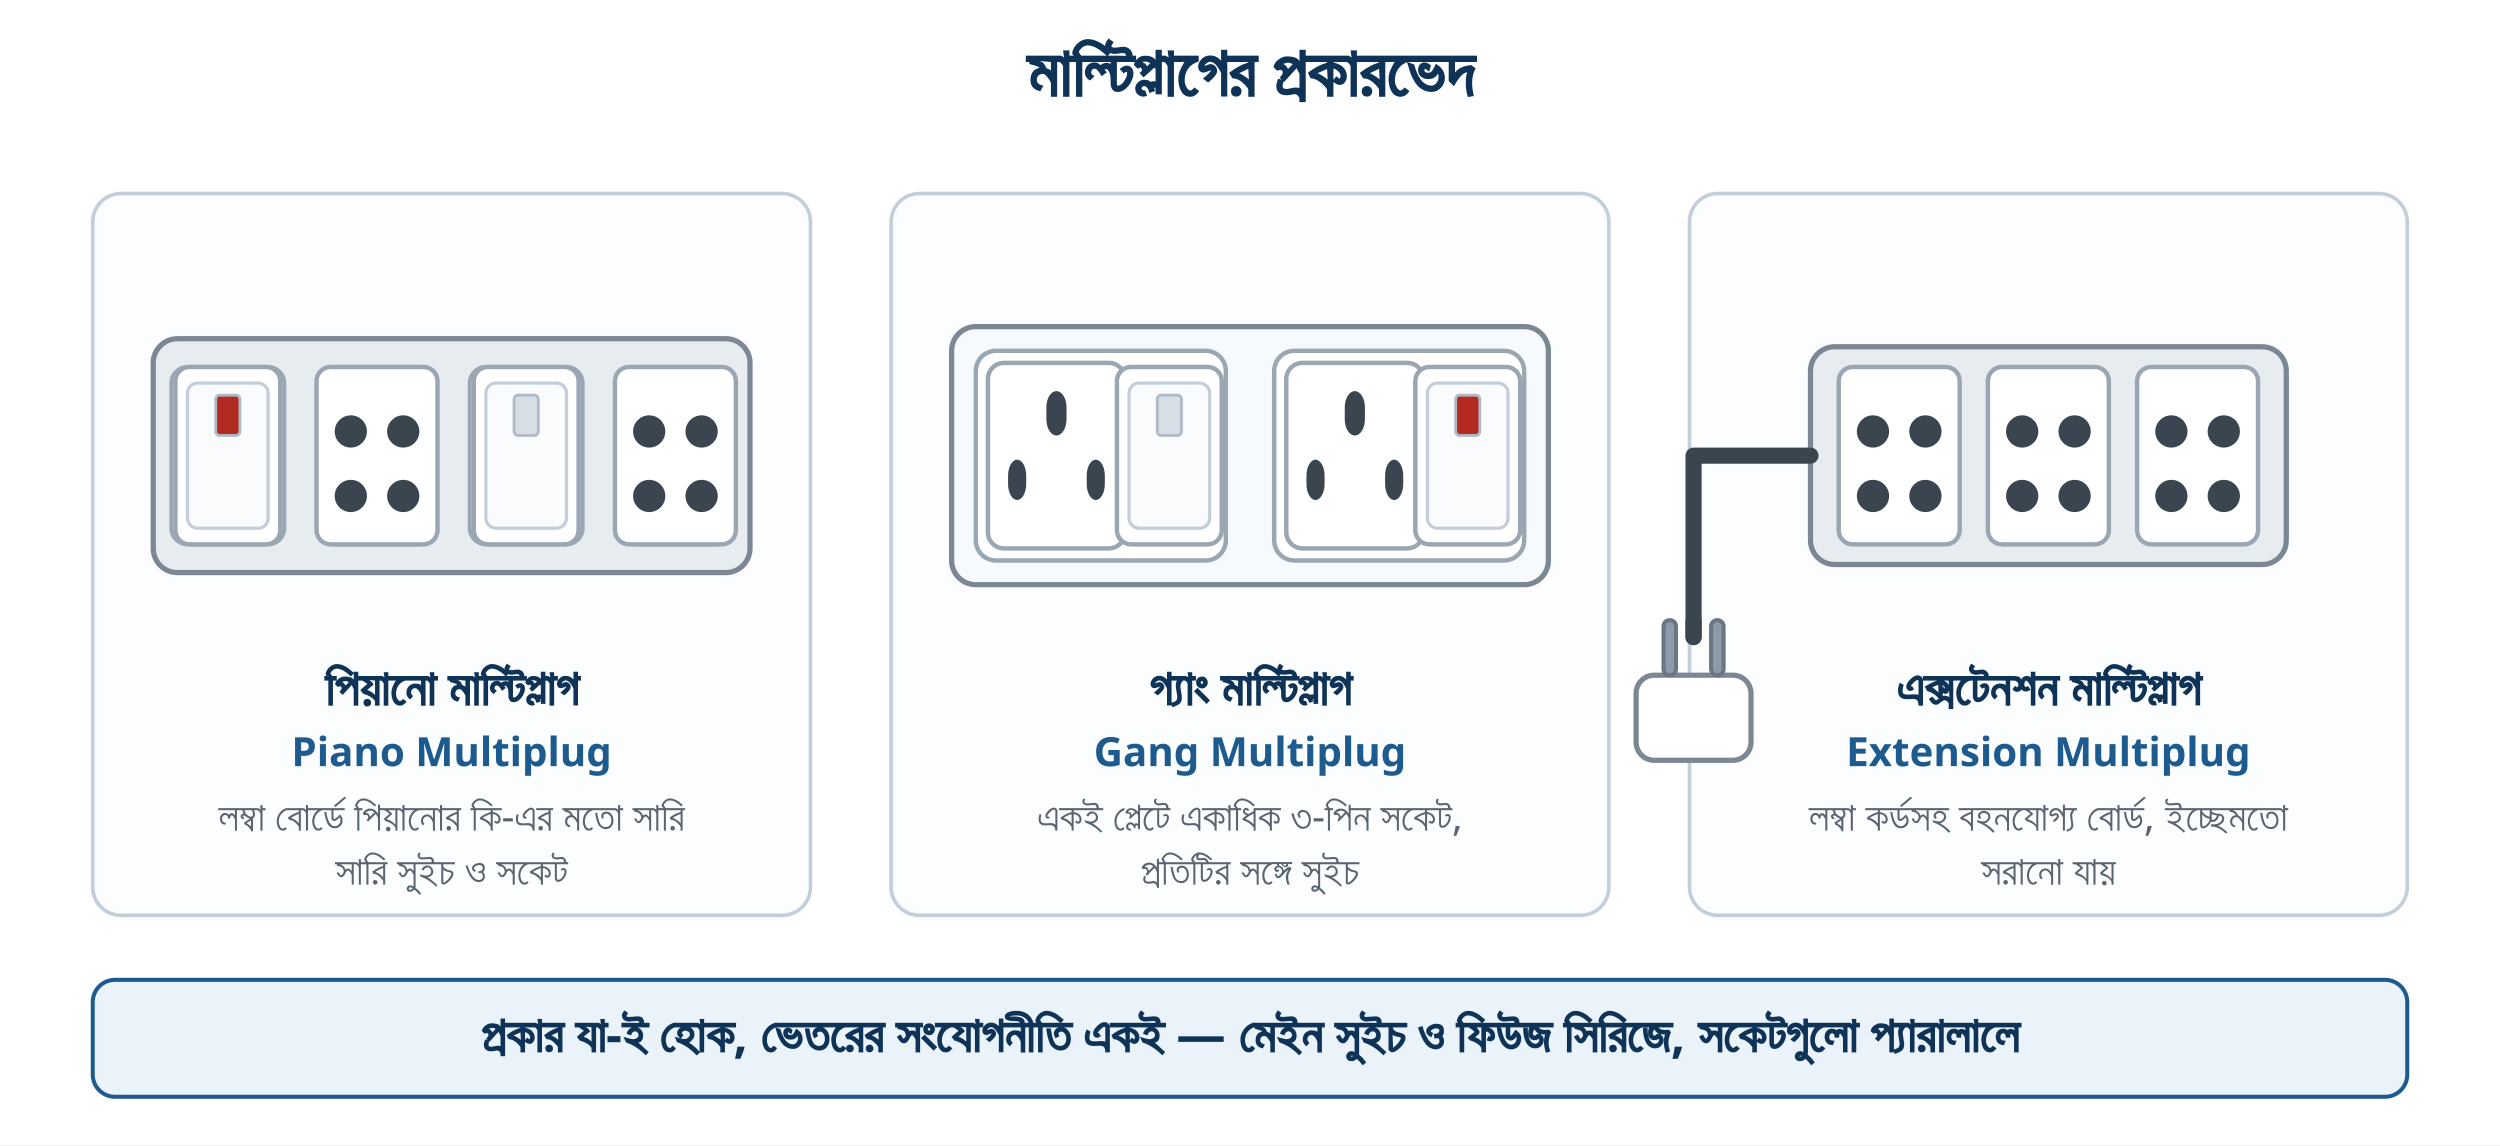
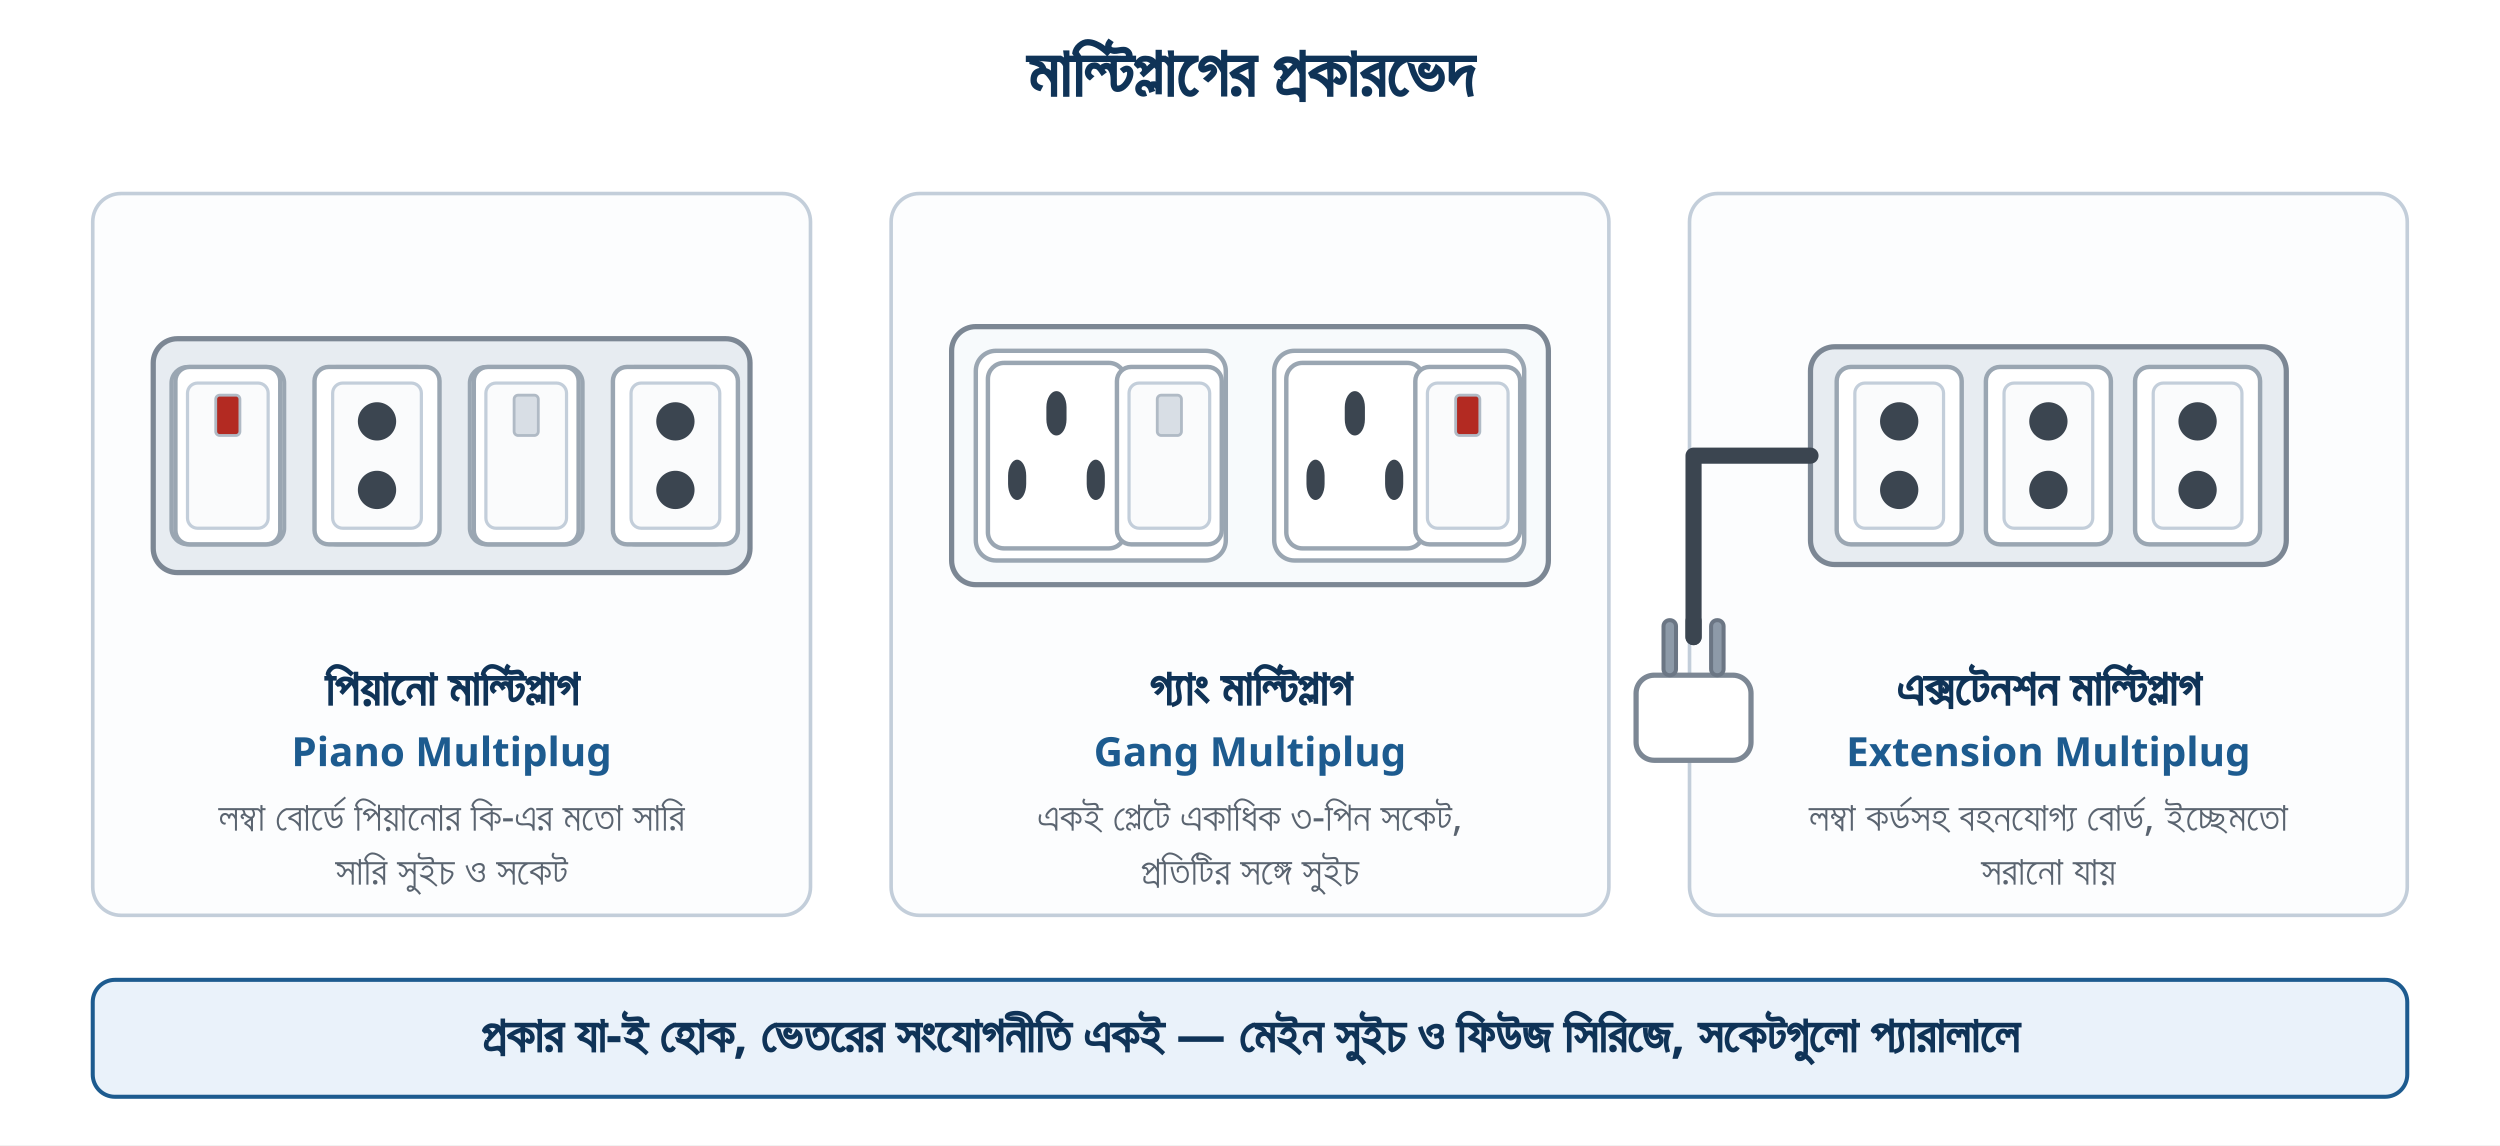
<svg xmlns="http://www.w3.org/2000/svg" width="1240" height="568" viewBox="0 0 1240 568">
  <rect width="1240" height="568" fill="#FFFFFF" />
  <text x="620.0" y="48.0" font-family="Kalpurush" font-size="34" font-weight="700" fill="#0F3357" text-anchor="middle">মাল্টিপ্লাগের প্রকারভেদ</text>
  <rect x="46.0" y="96.0" width="356.0" height="358.0" rx="14" fill="#FCFDFE" stroke="#C3CEDA" stroke-width="1.8" />
  <rect x="76.0" y="168.0" width="296.0" height="116.0" rx="12" fill="#E7ECF1" stroke="#7C8794" stroke-width="2.6" />
  <rect x="85.0" y="182.0" width="56.0" height="88.0" rx="8" fill="#F2F5F8" stroke="#9AA6B2" stroke-width="2" />
  <rect x="87.0" y="182.0" width="52.0" height="88.0" rx="7" fill="#FFFFFF" stroke="#9AA6B2" stroke-width="2.2" />
  <rect x="93.0" y="190.0" width="40.0" height="72.0" rx="5" fill="#FAFBFC" stroke="#C3CEDA" stroke-width="1.6" />
  <rect x="107.0" y="196.0" width="12.0" height="20.0" rx="2" fill="#B32A22" stroke="#B0BAC5" stroke-width="1.4" />
  <rect x="159.0" y="182.0" width="56.0" height="88.0" rx="8" fill="#F2F5F8" stroke="#9AA6B2" stroke-width="2" />
-   <rect x="157.0" y="182.0" width="60.0" height="88.0" rx="7" fill="#FFFFFF" stroke="#9AA6B2" stroke-width="2.2" />
-   <circle cx="174.0" cy="214.0" r="8.0" fill="#3B4550" stroke="none" stroke-width="2" />
-   <circle cx="174.0" cy="246.0" r="8.0" fill="#3B4550" stroke="none" stroke-width="2" />
-   <circle cx="200.0" cy="214.0" r="8.0" fill="#3B4550" stroke="none" stroke-width="2" />
-   <circle cx="200.0" cy="246.0" r="8.0" fill="#3B4550" stroke="none" stroke-width="2" />
+   <rect x="156.0" y="182.0" width="62.0" height="88.0" rx="7" fill="#FFFFFF" stroke="#9AA6B2" stroke-width="2.2" />
+   <rect x="165.0" y="190.0" width="44.0" height="72.0" rx="5" fill="#FAFBFC" stroke="#C3CEDA" stroke-width="1.6" />
+   <circle cx="187.0" cy="209.0" r="9.5" fill="#3B4550" stroke="none" stroke-width="2" />
+   <circle cx="187.0" cy="243.0" r="9.5" fill="#3B4550" stroke="none" stroke-width="2" />
  <rect x="233.0" y="182.0" width="56.0" height="88.0" rx="8" fill="#F2F5F8" stroke="#9AA6B2" stroke-width="2" />
  <rect x="235.0" y="182.0" width="52.0" height="88.0" rx="7" fill="#FFFFFF" stroke="#9AA6B2" stroke-width="2.2" />
  <rect x="241.0" y="190.0" width="40.0" height="72.0" rx="5" fill="#FAFBFC" stroke="#C3CEDA" stroke-width="1.6" />
  <rect x="255.0" y="196.0" width="12.0" height="20.0" rx="2" fill="#D8DEE5" stroke="#B0BAC5" stroke-width="1.4" />
  <rect x="307.0" y="182.0" width="56.0" height="88.0" rx="8" fill="#F2F5F8" stroke="#9AA6B2" stroke-width="2" />
-   <rect x="305.0" y="182.0" width="60.0" height="88.0" rx="7" fill="#FFFFFF" stroke="#9AA6B2" stroke-width="2.2" />
-   <circle cx="322.0" cy="214.0" r="8.0" fill="#3B4550" stroke="none" stroke-width="2" />
-   <circle cx="322.0" cy="246.0" r="8.0" fill="#3B4550" stroke="none" stroke-width="2" />
-   <circle cx="348.0" cy="214.0" r="8.0" fill="#3B4550" stroke="none" stroke-width="2" />
-   <circle cx="348.0" cy="246.0" r="8.0" fill="#3B4550" stroke="none" stroke-width="2" />
+   <rect x="304.0" y="182.0" width="62.0" height="88.0" rx="7" fill="#FFFFFF" stroke="#9AA6B2" stroke-width="2.2" />
+   <rect x="313.0" y="190.0" width="44.0" height="72.0" rx="5" fill="#FAFBFC" stroke="#C3CEDA" stroke-width="1.6" />
+   <circle cx="335.0" cy="209.0" r="9.5" fill="#3B4550" stroke="none" stroke-width="2" />
+   <circle cx="335.0" cy="243.0" r="9.5" fill="#3B4550" stroke="none" stroke-width="2" />
  <text x="224.0" y="350.0" font-family="Kalpurush" font-size="24.5" font-weight="700" fill="#0F3357" text-anchor="middle">পিয়ানো মাল্টিপ্লাগ</text>
  <text x="224.0" y="380.0" font-family="Kalpurush" font-size="20" font-weight="600" fill="#1D5B8F" text-anchor="middle">Piano Multiplug</text>
  <text x="224.0" y="412.0" font-family="Kalpurush" font-size="20" font-weight="400" fill="#5A6470" text-anchor="middle">লম্বা বোর্ডে পিয়ানোর কি-এর মতো সারি</text>
  <text x="224.0" y="438.8" font-family="Kalpurush" font-size="20" font-weight="400" fill="#5A6470" text-anchor="middle">সারি সুইচ ও সকেট</text>
  <rect x="442.0" y="96.0" width="356.0" height="358.0" rx="14" fill="#FCFDFE" stroke="#C3CEDA" stroke-width="1.8" />
  <rect x="472.0" y="162.0" width="296.0" height="128.0" rx="12" fill="#F7FAFC" stroke="#7C8794" stroke-width="2.6" />
  <rect x="484.0" y="174.0" width="124.0" height="104.0" rx="10" fill="#FFFFFF" stroke="#9AA6B2" stroke-width="2.2" />
  <rect x="490.0" y="180.0" width="68.0" height="92.0" rx="8" fill="#FFFFFF" stroke="#9AA6B2" stroke-width="2.2" />
  <rect x="519.0" y="194.0" width="10.0" height="22.0" rx="8" fill="#3B4550" stroke="none" stroke-width="1.5" />
  <rect x="500.0" y="228.0" width="9.0" height="20.0" rx="8" fill="#3B4550" stroke="none" stroke-width="1.5" />
  <rect x="539.0" y="228.0" width="9.0" height="20.0" rx="8" fill="#3B4550" stroke="none" stroke-width="1.5" />
  <rect x="554.0" y="182.0" width="52.0" height="88.0" rx="7" fill="#FFFFFF" stroke="#9AA6B2" stroke-width="2.2" />
  <rect x="560.0" y="190.0" width="40.0" height="72.0" rx="5" fill="#FAFBFC" stroke="#C3CEDA" stroke-width="1.6" />
  <rect x="574.0" y="196.0" width="12.0" height="20.0" rx="2" fill="#D8DEE5" stroke="#B0BAC5" stroke-width="1.4" />
  <rect x="632.0" y="174.0" width="124.0" height="104.0" rx="10" fill="#FFFFFF" stroke="#9AA6B2" stroke-width="2.2" />
  <rect x="638.0" y="180.0" width="68.0" height="92.0" rx="8" fill="#FFFFFF" stroke="#9AA6B2" stroke-width="2.2" />
  <rect x="667.0" y="194.0" width="10.0" height="22.0" rx="8" fill="#3B4550" stroke="none" stroke-width="1.5" />
  <rect x="648.0" y="228.0" width="9.0" height="20.0" rx="8" fill="#3B4550" stroke="none" stroke-width="1.5" />
  <rect x="687.0" y="228.0" width="9.0" height="20.0" rx="8" fill="#3B4550" stroke="none" stroke-width="1.5" />
  <rect x="702.0" y="182.0" width="52.0" height="88.0" rx="7" fill="#FFFFFF" stroke="#9AA6B2" stroke-width="2.2" />
  <rect x="708.0" y="190.0" width="40.0" height="72.0" rx="5" fill="#FAFBFC" stroke="#C3CEDA" stroke-width="1.6" />
  <rect x="722.0" y="196.0" width="12.0" height="20.0" rx="2" fill="#B32A22" stroke="#B0BAC5" stroke-width="1.4" />
  <text x="620.0" y="350.0" font-family="Kalpurush" font-size="24.5" font-weight="700" fill="#0F3357" text-anchor="middle">গ্যাং মাল্টিপ্লাগ</text>
  <text x="620.0" y="380.0" font-family="Kalpurush" font-size="20" font-weight="600" fill="#1D5B8F" text-anchor="middle">Gang Multiplug</text>
  <text x="620.0" y="412.0" font-family="Kalpurush" font-size="20" font-weight="400" fill="#5A6470" text-anchor="middle">একই প্লেটে একাধিক ৩-পিন সকেট,</text>
  <text x="620.0" y="438.8" font-family="Kalpurush" font-size="20" font-weight="400" fill="#5A6470" text-anchor="middle">প্রতিটির সঙ্গে সুইচ</text>
  <rect x="838.0" y="96.0" width="356.0" height="358.0" rx="14" fill="#FCFDFE" stroke="#C3CEDA" stroke-width="1.8" />
  <rect x="898.0" y="172.0" width="236.0" height="108.0" rx="12" fill="#E7ECF1" stroke="#7C8794" stroke-width="2.6" />
-   <rect x="912.0" y="182.0" width="60.0" height="88.0" rx="7" fill="#FFFFFF" stroke="#9AA6B2" stroke-width="2.2" />
-   <circle cx="929.0" cy="214.0" r="8.0" fill="#3B4550" stroke="none" stroke-width="2" />
-   <circle cx="929.0" cy="246.0" r="8.0" fill="#3B4550" stroke="none" stroke-width="2" />
-   <circle cx="955.0" cy="214.0" r="8.0" fill="#3B4550" stroke="none" stroke-width="2" />
-   <circle cx="955.0" cy="246.0" r="8.0" fill="#3B4550" stroke="none" stroke-width="2" />
-   <rect x="986.0" y="182.0" width="60.0" height="88.0" rx="7" fill="#FFFFFF" stroke="#9AA6B2" stroke-width="2.2" />
-   <circle cx="1003.0" cy="214.0" r="8.0" fill="#3B4550" stroke="none" stroke-width="2" />
-   <circle cx="1003.0" cy="246.0" r="8.0" fill="#3B4550" stroke="none" stroke-width="2" />
-   <circle cx="1029.0" cy="214.0" r="8.0" fill="#3B4550" stroke="none" stroke-width="2" />
-   <circle cx="1029.0" cy="246.0" r="8.0" fill="#3B4550" stroke="none" stroke-width="2" />
-   <rect x="1060.0" y="182.0" width="60.0" height="88.0" rx="7" fill="#FFFFFF" stroke="#9AA6B2" stroke-width="2.2" />
-   <circle cx="1077.0" cy="214.0" r="8.0" fill="#3B4550" stroke="none" stroke-width="2" />
-   <circle cx="1077.0" cy="246.0" r="8.0" fill="#3B4550" stroke="none" stroke-width="2" />
-   <circle cx="1103.0" cy="214.0" r="8.0" fill="#3B4550" stroke="none" stroke-width="2" />
-   <circle cx="1103.0" cy="246.0" r="8.0" fill="#3B4550" stroke="none" stroke-width="2" />
+   <rect x="911.0" y="182.0" width="62.0" height="88.0" rx="7" fill="#FFFFFF" stroke="#9AA6B2" stroke-width="2.2" />
+   <rect x="920.0" y="190.0" width="44.0" height="72.0" rx="5" fill="#FAFBFC" stroke="#C3CEDA" stroke-width="1.6" />
+   <circle cx="942.0" cy="209.0" r="9.5" fill="#3B4550" stroke="none" stroke-width="2" />
+   <circle cx="942.0" cy="243.0" r="9.5" fill="#3B4550" stroke="none" stroke-width="2" />
+   <rect x="985.0" y="182.0" width="62.0" height="88.0" rx="7" fill="#FFFFFF" stroke="#9AA6B2" stroke-width="2.2" />
+   <rect x="994.0" y="190.0" width="44.0" height="72.0" rx="5" fill="#FAFBFC" stroke="#C3CEDA" stroke-width="1.6" />
+   <circle cx="1016.0" cy="209.0" r="9.5" fill="#3B4550" stroke="none" stroke-width="2" />
+   <circle cx="1016.0" cy="243.0" r="9.5" fill="#3B4550" stroke="none" stroke-width="2" />
+   <rect x="1059.0" y="182.0" width="62.0" height="88.0" rx="7" fill="#FFFFFF" stroke="#9AA6B2" stroke-width="2.2" />
+   <rect x="1068.0" y="190.0" width="44.0" height="72.0" rx="5" fill="#FAFBFC" stroke="#C3CEDA" stroke-width="1.6" />
+   <circle cx="1090.0" cy="209.0" r="9.5" fill="#3B4550" stroke="none" stroke-width="2" />
+   <circle cx="1090.0" cy="243.0" r="9.5" fill="#3B4550" stroke="none" stroke-width="2" />
  <path d="M 898.0 226 L 840.0 226 L 840.0 316" fill="none" stroke="#3B4550" stroke-width="8" stroke-linecap="round" stroke-linejoin="round" />
  <rect x="811.5" y="334.9" width="57.0" height="42.2" rx="9" fill="#FFFFFF" stroke="#7C8794" stroke-width="2.6" />
  <rect x="825.1" y="307.6" width="6.2" height="27.3" rx="3" fill="#8D9AA8" stroke="#6B7684" stroke-width="2" />
  <rect x="848.7" y="307.6" width="6.2" height="27.3" rx="3" fill="#8D9AA8" stroke="#6B7684" stroke-width="2" />
  <path d="M 840.0 316 L 840.0 308" fill="none" stroke="#3B4550" stroke-width="8" stroke-linecap="round" stroke-linejoin="round" />
  <text x="1016.0" y="350.0" font-family="Kalpurush" font-size="24.5" font-weight="700" fill="#0F3357" text-anchor="middle">এক্সটেনশন মাল্টিপ্লাগ</text>
  <text x="1016.0" y="380.0" font-family="Kalpurush" font-size="20" font-weight="600" fill="#1D5B8F" text-anchor="middle">Extension Multiplug</text>
  <text x="1016.0" y="412.0" font-family="Kalpurush" font-size="20" font-weight="400" fill="#5A6470" text-anchor="middle">লম্বা কর্ডসহ বহনযোগ্য বোর্ড, ইচ্ছেমতো</text>
  <text x="1016.0" y="438.8" font-family="Kalpurush" font-size="20" font-weight="400" fill="#5A6470" text-anchor="middle">সরানো যায়</text>
  <rect x="46.0" y="486.0" width="1148.0" height="58.0" rx="11" fill="#EAF2FA" stroke="#1D5B8F" stroke-width="2" />
  <text x="620.0" y="522.0" font-family="Kalpurush" font-size="24.5" font-weight="700" fill="#0F3357" text-anchor="middle">প্রকার যা-ই হোক, ভেতরের সংযোগনীতি একই — মেইন সুইচ ও ফিউজ সিরিজে, সকেটগুলো প্যারালালে</text>
</svg>
